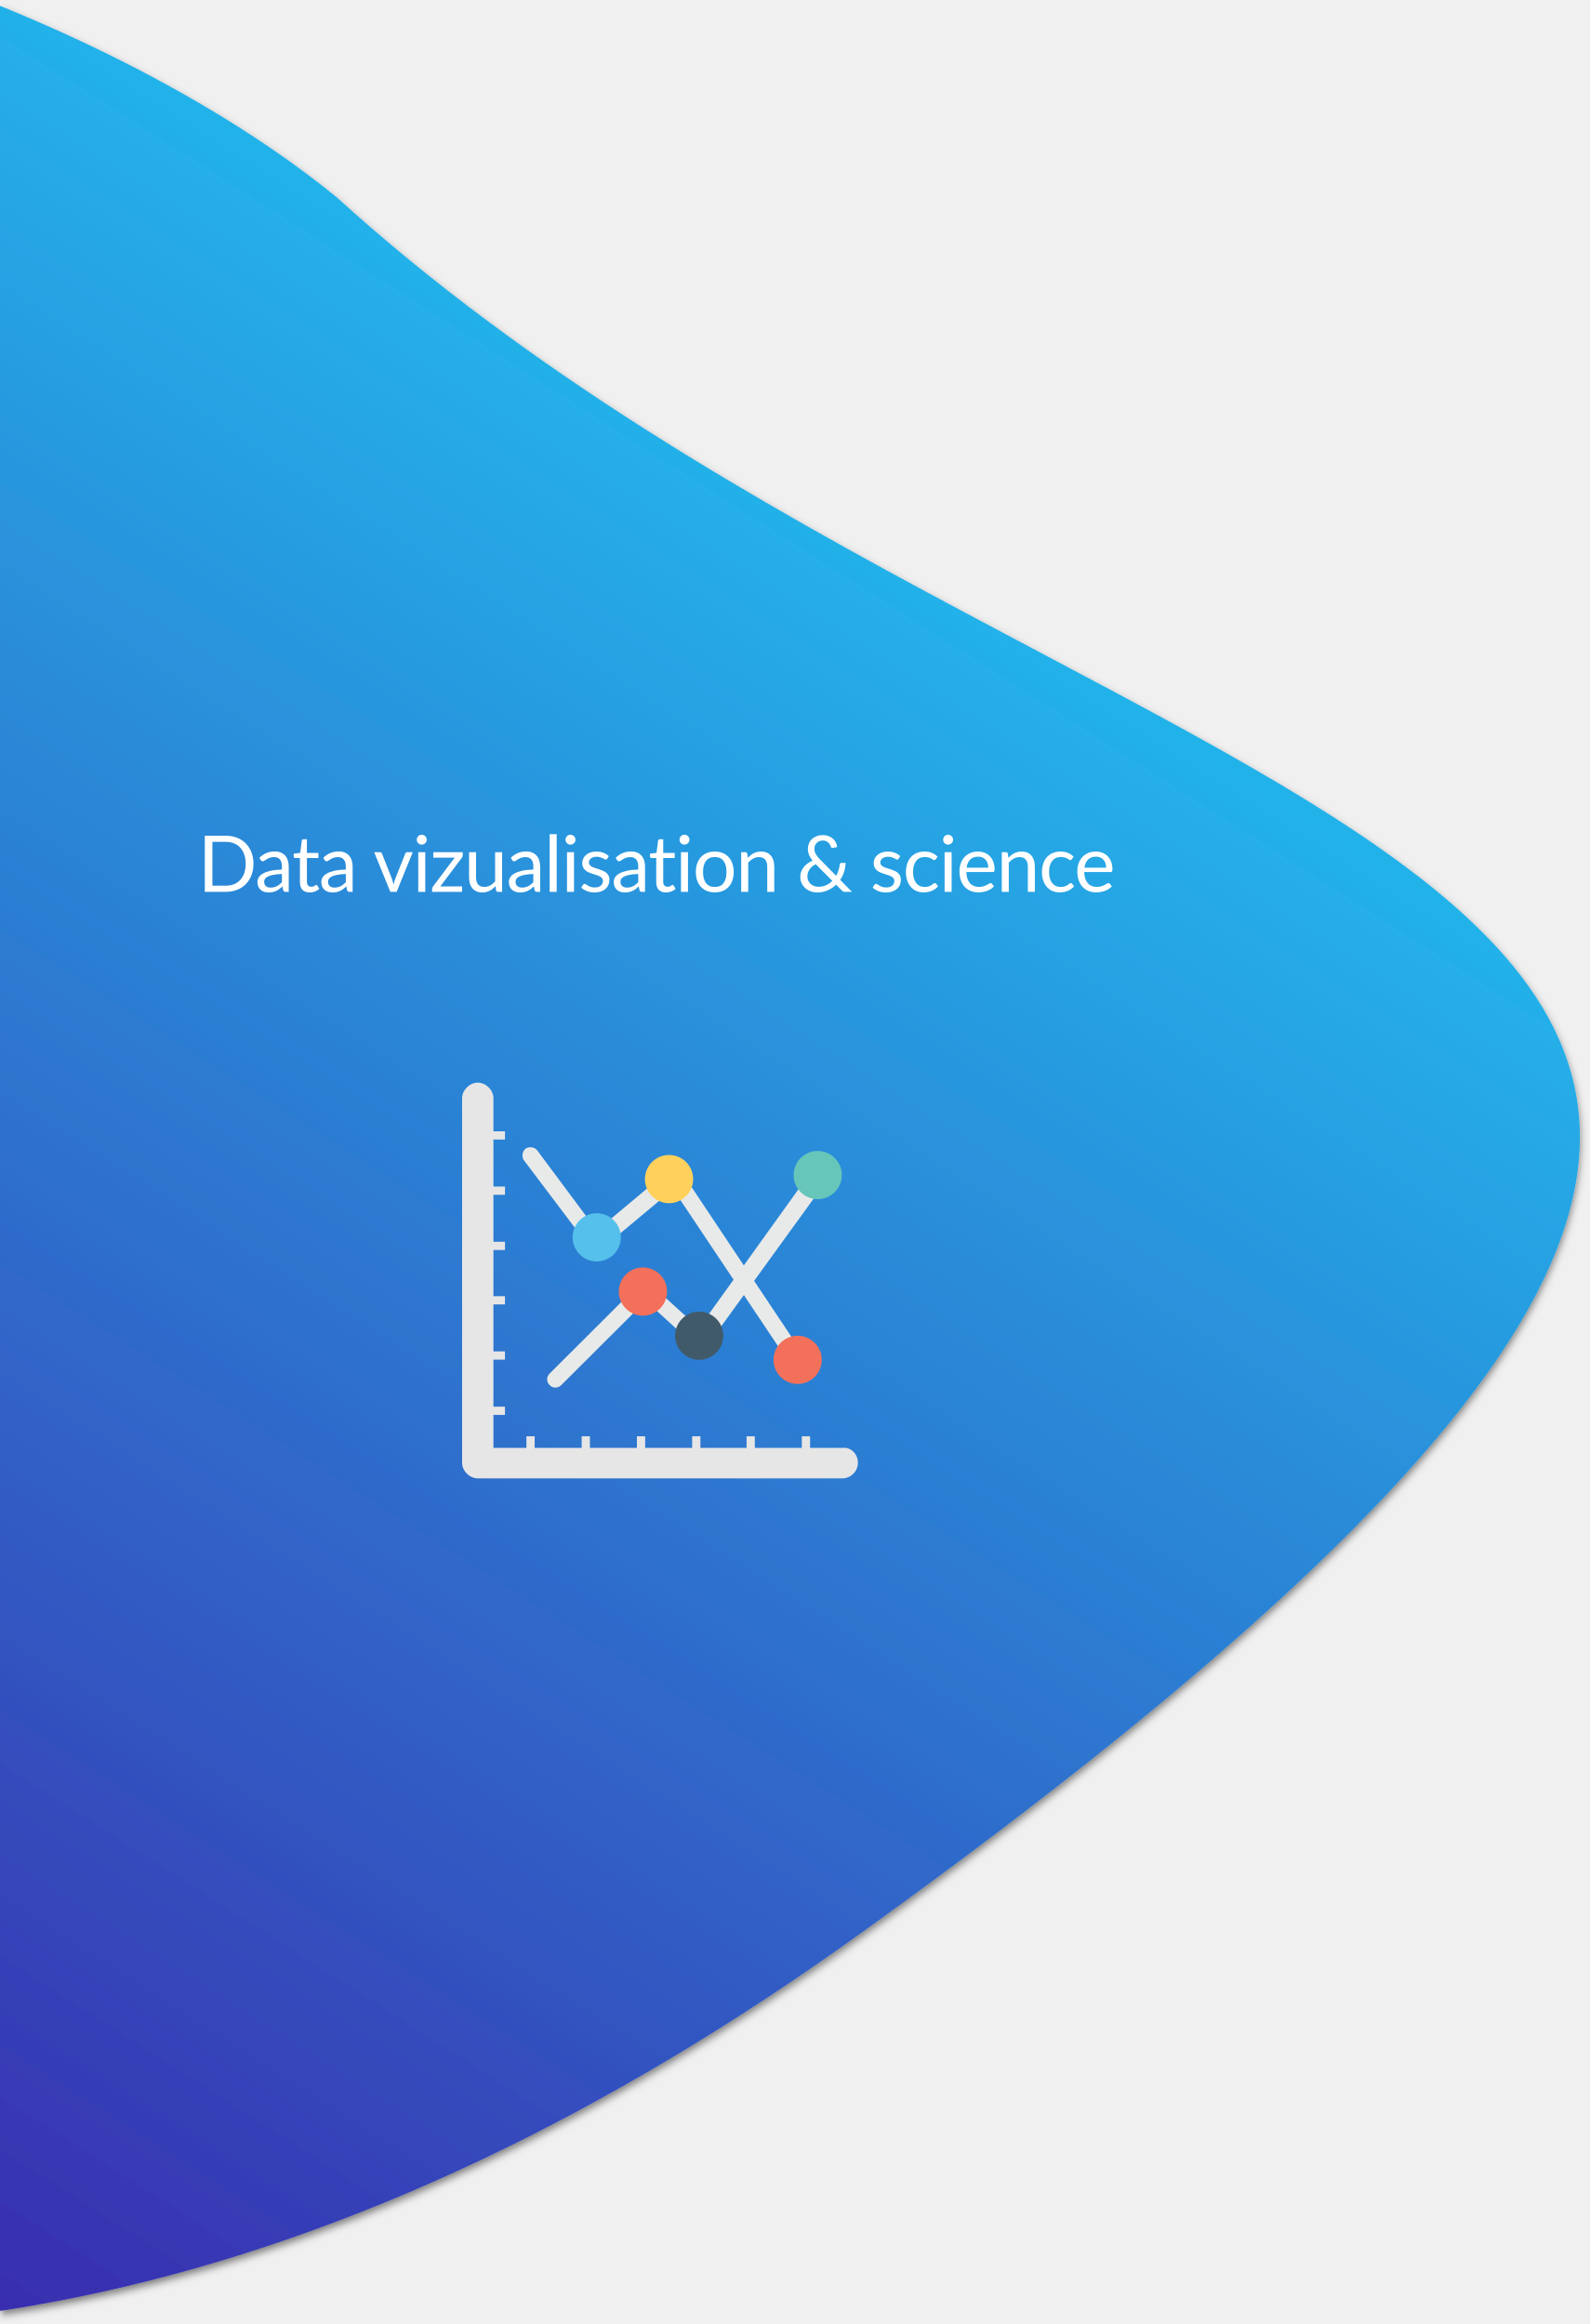
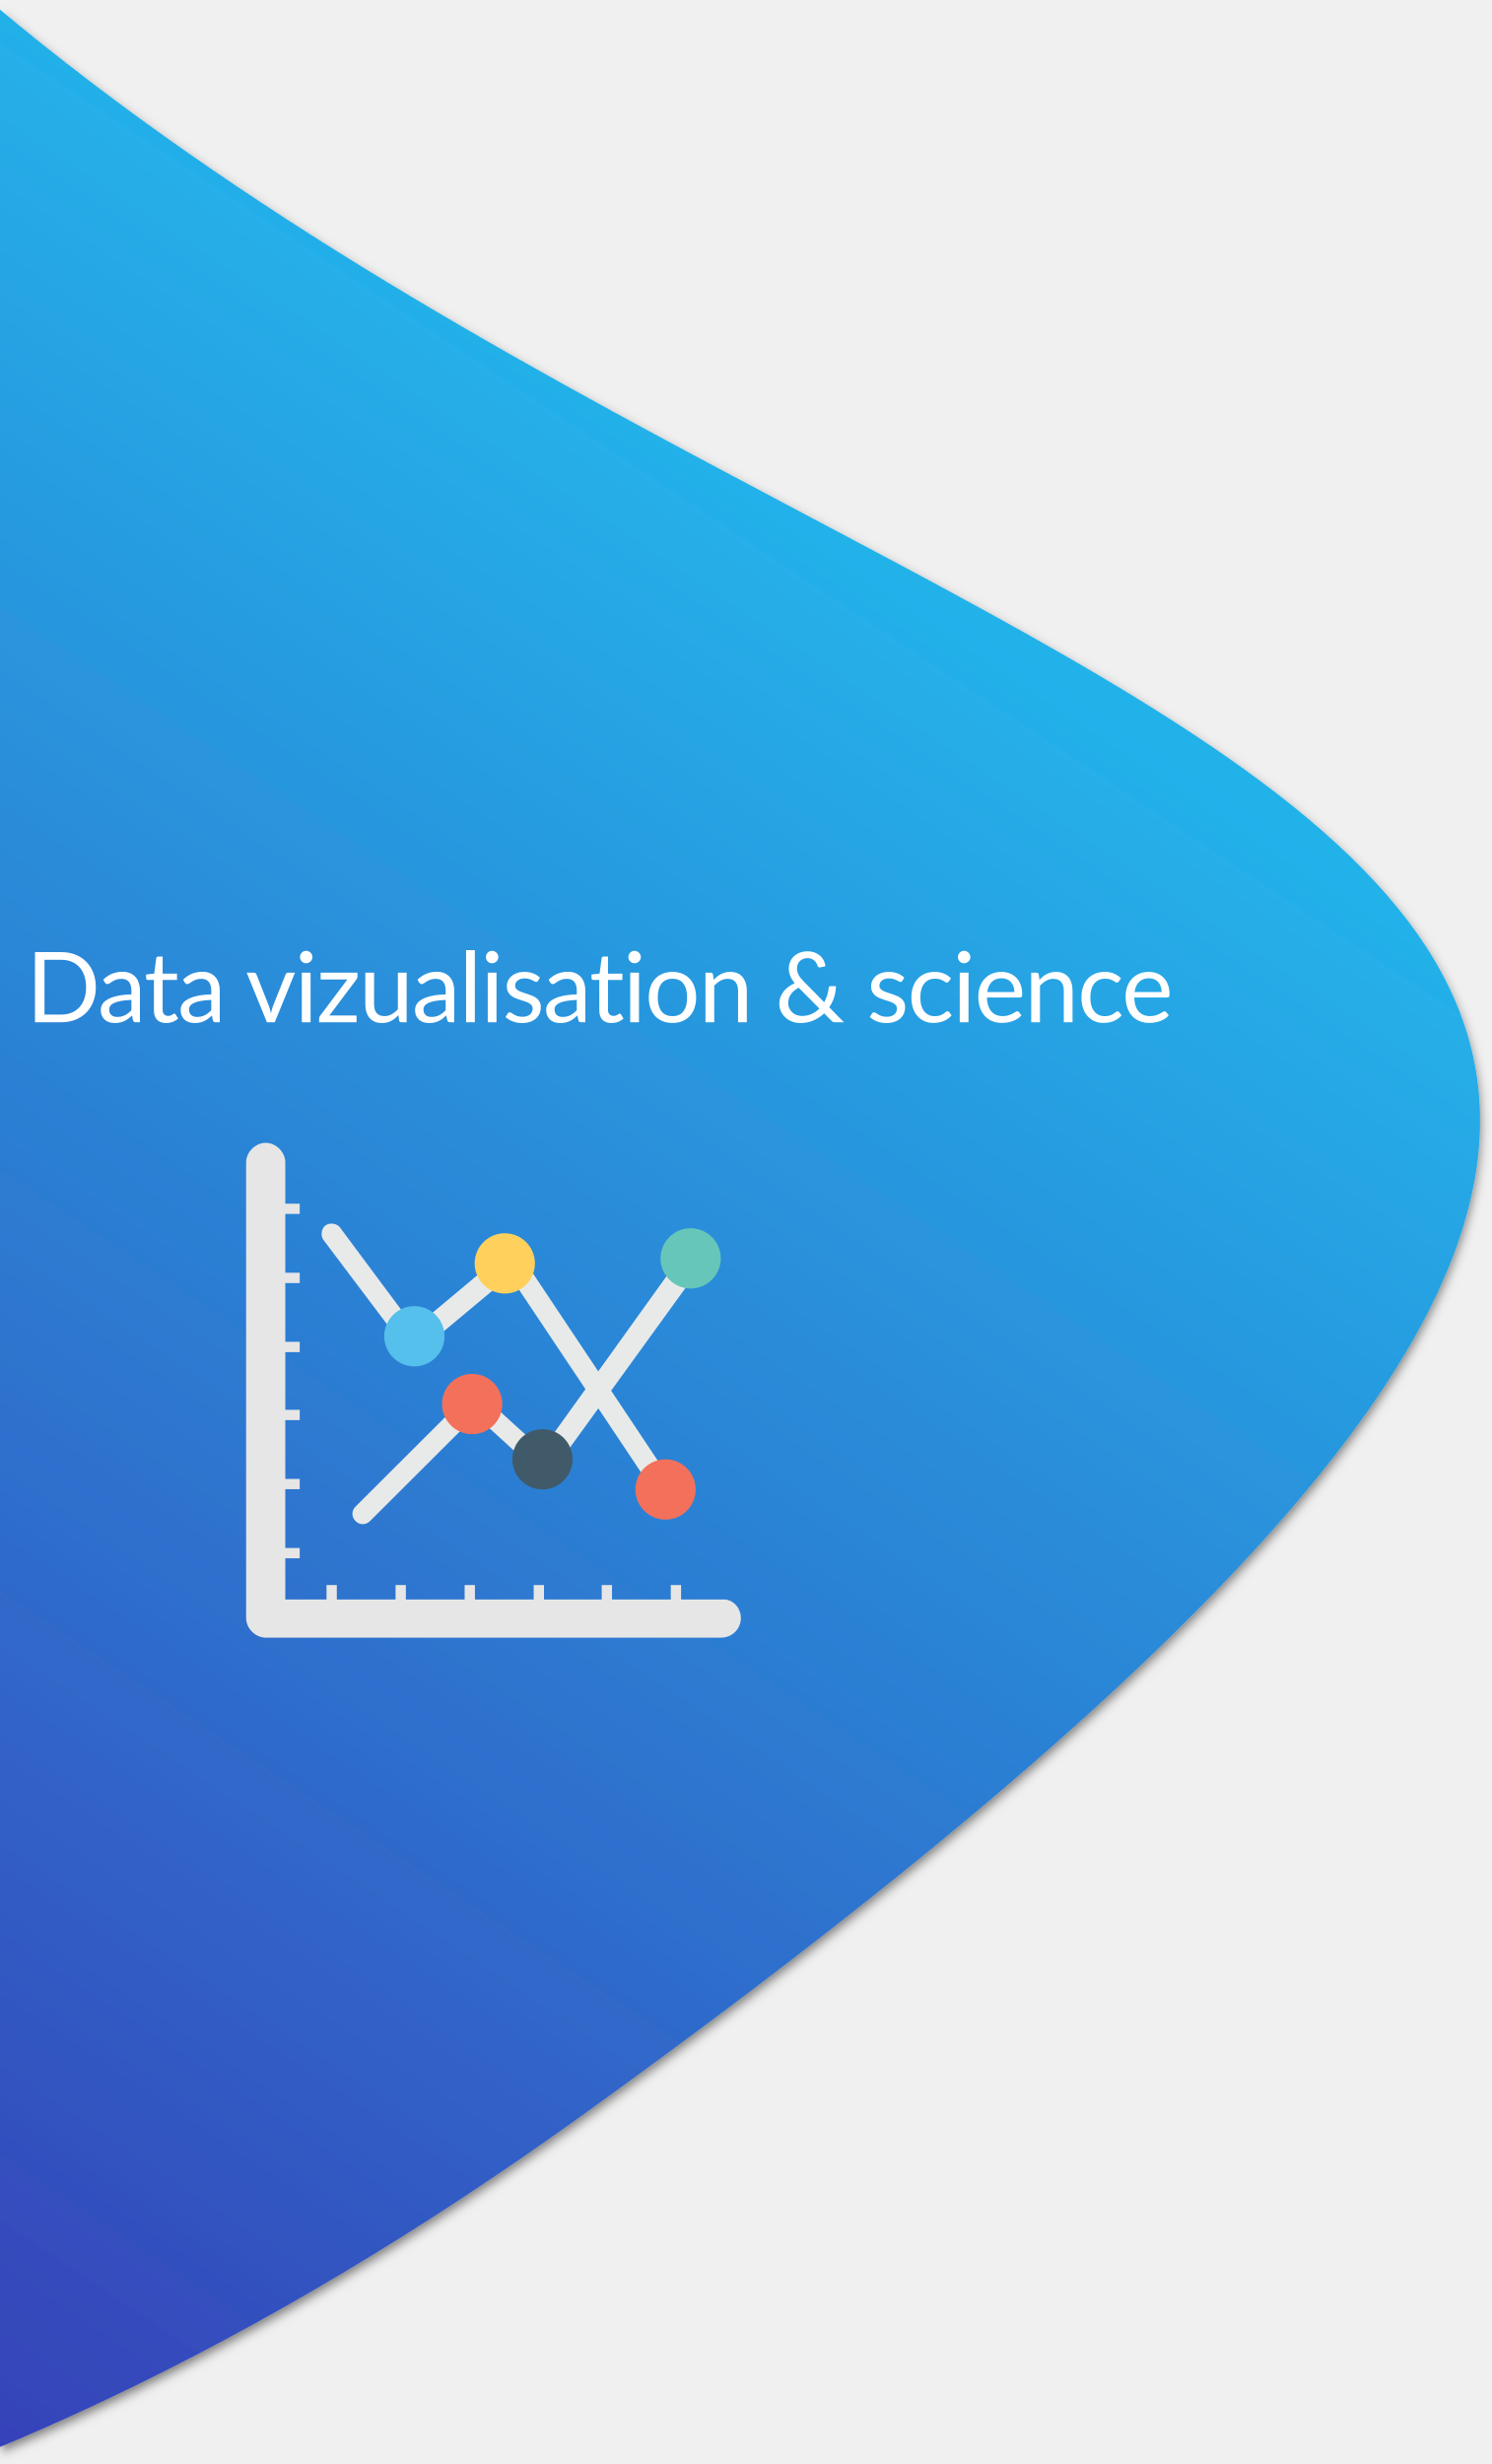
- <svg xmlns="http://www.w3.org/2000/svg" width="791px" height="1157px" viewBox="0 0 791 1157" version="1.1">
+ <svg xmlns="http://www.w3.org/2000/svg" width="594px" height="981px" viewBox="0 0 594 981" version="1.1">
  <defs>
-     <filter x="-0.2%" y="-0.1%" width="100.4%" height="100.3%" filterUnits="objectBoundingBox" id="filter-1">
+     <filter x="-0.2%" y="-0.1%" width="100.3%" height="100.3%" filterUnits="objectBoundingBox" id="filter-1">
      <feOffset dx="0" dy="2" in="SourceAlpha" result="shadowOffsetOuter1" />
      <feGaussianBlur stdDeviation="2" in="shadowOffsetOuter1" result="shadowBlurOuter1" />
      <feColorMatrix values="0 0 0 0 0   0 0 0 0 0   0 0 0 0 0  0 0 0 0.5 0" type="matrix" in="shadowBlurOuter1" result="shadowMatrixOuter1" />
      <feMerge>
        <feMergeNode in="shadowMatrixOuter1" />
        <feMergeNode in="SourceGraphic" />
      </feMerge>
    </filter>
    <linearGradient x1="56.023%" y1="-12.613%" x2="15.893%" y2="87.099%" id="linearGradient-2">
      <stop stop-color="#40009B" offset="0%" />
      <stop stop-color="#24B2EA" offset="100%" />
    </linearGradient>
  </defs>
  <g id="Page-1" stroke="none" stroke-width="1" fill="none" fill-rule="evenodd">
-     <g id="Desktop" transform="translate(0, -1298)">
-       <g id="maquette" filter="url(#filter-1)" transform="translate(-1143, -114)">
-         <g id="Second" transform="translate(0, 1151)">
+     <g id="Desktop" transform="translate(0, -1460)">
+       <g id="maquette" filter="url(#filter-1)" transform="translate(-1340, -100)">
+         <g id="Second" transform="translate(0, 1179)">
          <path d="M359.546,652.314 C721.247,140.624 1229.387,118.925 1883.966,587.219 C1837.229,870.688 1711.585,1105.506 1507.033,1291.673 C1427.43,1423.791 1079.838,1454.921 887.9,1384.134 C407.322,1177.747 -183.004,1419.85 359.546,652.314 Z" id="Rectangle" fill="url(#linearGradient-2)" transform="translate(1013.457, 836.2997) rotate(199) translate(-1013.457, -836.2997) " />
          <text id="Data-vizualisation-&amp;" font-family="Lato-Medium, Lato" font-size="39" font-weight="400" letter-spacing="-0.658" fill="#FFFFFF">
-             <tspan x="1241.37" y="705">Data vizualisation &amp; science</tspan>
+             <tspan x="1350.37" y="788">Data vizualisation &amp; science</tspan>
          </text>
-           <g id="analytics" transform="translate(1373, 800)" fill-rule="nonzero">
+           <g id="analytics" transform="translate(1438, 836)" fill-rule="nonzero">
            <g id="Group" transform="translate(30, 32)" fill="#E8EAE9">
              <path d="M139.804,103.357 L79.159,12.399 C78.334,11.576 77.508,10.753 76.271,10.753 C75.033,10.753 73.795,10.753 72.97,11.576 L37.078,41.621 L7.375,1.698 C6.137,0.051 3.249,-0.36 1.599,0.875 C-0.051,2.109 -0.464,4.99 0.774,6.637 L33.365,49.852 C34.19,50.675 35.016,51.499 36.253,51.499 C37.491,51.499 38.316,51.087 39.554,50.675 L75.033,21.042 L130.315,103.769 L139.804,103.769 L139.804,103.357 L139.804,103.357 Z" id="Shape" />
              <path d="M149.705,11.164 C148.055,9.929 145.167,10.341 143.93,11.987 L87.822,90.186 L63.894,68.373 C62.244,66.727 59.768,67.138 58.119,68.373 L13.563,112.823 C11.912,114.47 11.912,116.939 13.563,118.585 C15.213,120.231 17.688,120.232 19.338,118.585 L61.419,76.604 L86.172,99.241 C86.997,100.064 88.235,100.476 89.472,100.064 C90.71,100.064 91.948,99.241 92.36,98.418 L151.355,16.926 C152.181,15.28 151.768,12.81 149.705,11.164 Z" id="Shape" />
            </g>
            <path d="M197,189.202 C197,193.716 193.306,197 189.202,197 L7.798,197 C3.694,197 0,193.306 0,189.202 L0,7.798 C0,3.694 3.694,0 7.798,0 C11.902,0 15.596,3.694 15.596,7.798 L15.596,24.215 L21.342,24.215 L21.342,28.319 L15.596,28.319 L15.596,51.712 L21.341,51.712 L21.341,55.817 L15.596,55.817 L15.596,79.211 L21.341,79.211 L21.341,83.315 L15.596,83.315 L15.596,106.298 L21.341,106.298 L21.341,110.402 L15.596,110.402 L15.596,133.796 L21.341,133.796 L21.341,137.9 L15.596,137.9 L15.596,161.294 L21.341,161.294 L21.341,165.398 L15.596,165.398 L15.596,181.815 L32.013,181.815 L32.013,176.069 L36.117,176.069 L36.117,181.814 L59.511,181.814 L59.511,176.069 L63.615,176.069 L63.615,181.814 L87.009,181.814 L87.009,176.069 L91.112,176.069 L91.112,181.814 L114.506,181.814 L114.506,176.069 L118.611,176.069 L118.611,181.814 L141.594,181.814 L141.594,176.069 L145.698,176.069 L145.698,181.814 L169.092,181.814 L169.092,176.069 L173.196,176.069 L173.196,181.814 L189.613,181.814 C193.306,181.404 197,184.688 197,189.202 Z" id="Shape" fill="#E6E6E6" />
            <circle id="Oval" fill="#66C6B9" cx="177" cy="46" r="12" />
            <circle id="Oval" fill="#415A6B" cx="118" cy="126" r="12" />
            <circle id="Oval" fill="#F3705A" cx="90" cy="104" r="12" />
            <circle id="Oval" fill="#55C0EB" cx="67" cy="77" r="12" />
            <circle id="Oval" fill="#FFD15C" cx="103" cy="48" r="12" />
            <circle id="Oval" fill="#F3705A" cx="167" cy="138" r="12" />
          </g>
        </g>
      </g>
    </g>
  </g>
</svg>
